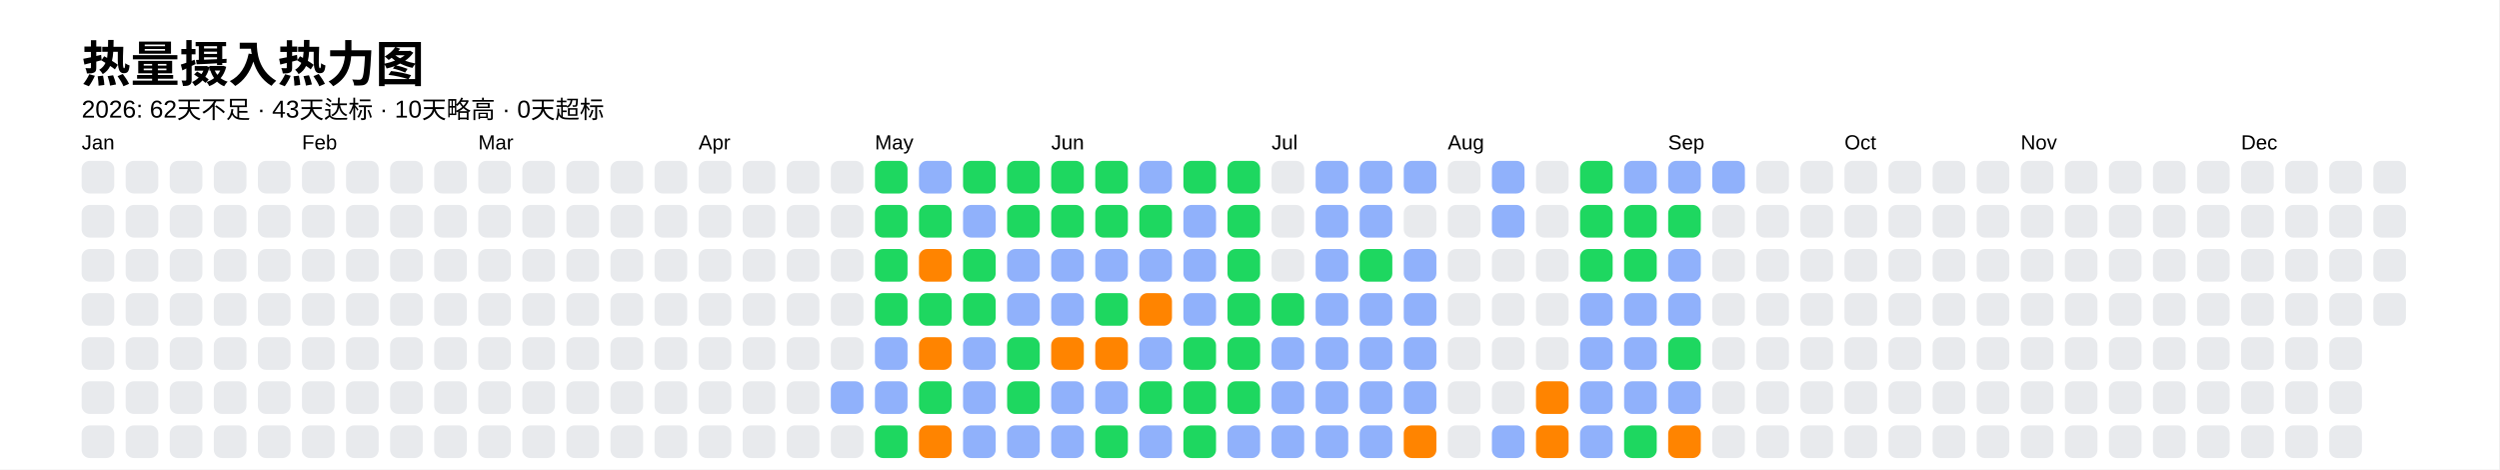
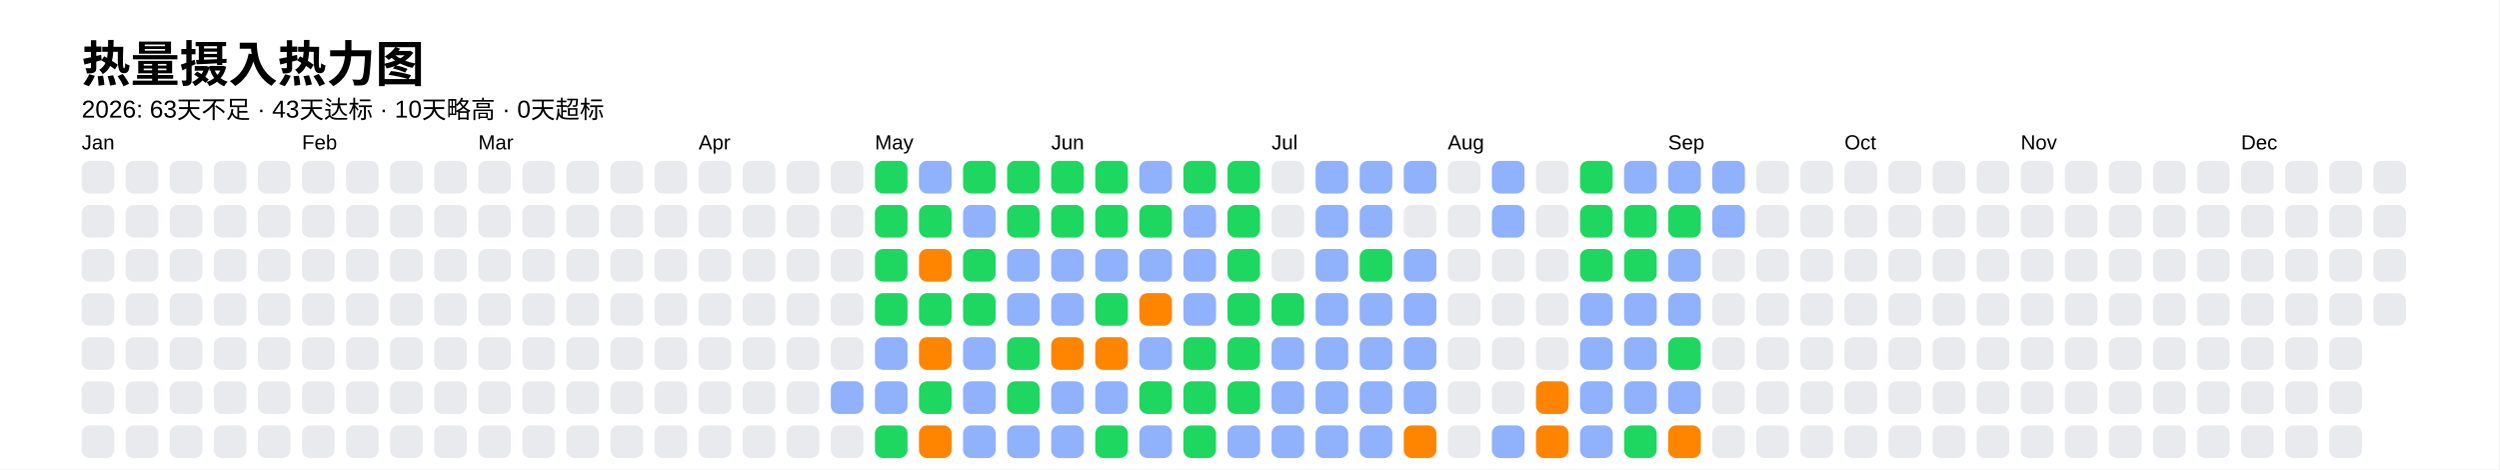
<svg xmlns="http://www.w3.org/2000/svg" style="background-color:white;" baseProfile="full" height="57.5mm" version="1.1" viewBox="0,0,306.2,57.5" width="306.2mm">
  <defs />
  <rect fill="#FFFFFF" height="57.5" width="306.2" x="0" y="0" />
  <text fill="#000000" style="font-size:6px; font-family:Arial; font-weight:bold;" x="10" y="10">热量摄入热力图</text>
-   <text fill="#000000" style="font-size:3px; font-family:Arial;" x="10" y="14.4">2026: 62天不足 · 43天达标 · 10天略高 · 0天超标</text>
+   <text fill="#000000" style="font-size:3px; font-family:Arial;" x="10" y="14.4">2026: 63天不足 · 43天达标 · 10天略高 · 0天超标</text>
  <text fill="#000000" style="font-size:2.5px; font-family:Arial" x="10" y="18.3">Jan</text>
  <rect fill="#E8EAED" height="4" rx="1" ry="1" width="4" x="10" y="19.7" />
  <rect fill="#E8EAED" height="4" rx="1" ry="1" width="4" x="10" y="25.1" />
  <rect fill="#E8EAED" height="4" rx="1" ry="1" width="4" x="10" y="30.5" />
  <rect fill="#E8EAED" height="4" rx="1" ry="1" width="4" x="10" y="35.9" />
  <rect fill="#E8EAED" height="4" rx="1" ry="1" width="4" x="10" y="41.3" />
  <rect fill="#E8EAED" height="4" rx="1" ry="1" width="4" x="10" y="46.7" />
  <rect fill="#E8EAED" height="4" rx="1" ry="1" width="4" x="10" y="52.1" />
  <rect fill="#E8EAED" height="4" rx="1" ry="1" width="4" x="15.4" y="19.7" />
  <rect fill="#E8EAED" height="4" rx="1" ry="1" width="4" x="15.4" y="25.1" />
  <rect fill="#E8EAED" height="4" rx="1" ry="1" width="4" x="15.4" y="30.5" />
  <rect fill="#E8EAED" height="4" rx="1" ry="1" width="4" x="15.4" y="35.9" />
  <rect fill="#E8EAED" height="4" rx="1" ry="1" width="4" x="15.4" y="41.3" />
  <rect fill="#E8EAED" height="4" rx="1" ry="1" width="4" x="15.4" y="46.7" />
  <rect fill="#E8EAED" height="4" rx="1" ry="1" width="4" x="15.4" y="52.1" />
  <rect fill="#E8EAED" height="4" rx="1" ry="1" width="4" x="20.8" y="19.7" />
  <rect fill="#E8EAED" height="4" rx="1" ry="1" width="4" x="20.8" y="25.1" />
  <rect fill="#E8EAED" height="4" rx="1" ry="1" width="4" x="20.8" y="30.5" />
  <rect fill="#E8EAED" height="4" rx="1" ry="1" width="4" x="20.8" y="35.9" />
  <rect fill="#E8EAED" height="4" rx="1" ry="1" width="4" x="20.8" y="41.3" />
  <rect fill="#E8EAED" height="4" rx="1" ry="1" width="4" x="20.8" y="46.7" />
  <rect fill="#E8EAED" height="4" rx="1" ry="1" width="4" x="20.8" y="52.1" />
  <rect fill="#E8EAED" height="4" rx="1" ry="1" width="4" x="26.2" y="19.7" />
  <rect fill="#E8EAED" height="4" rx="1" ry="1" width="4" x="26.2" y="25.1" />
  <rect fill="#E8EAED" height="4" rx="1" ry="1" width="4" x="26.2" y="30.5" />
  <rect fill="#E8EAED" height="4" rx="1" ry="1" width="4" x="26.2" y="35.9" />
  <rect fill="#E8EAED" height="4" rx="1" ry="1" width="4" x="26.2" y="41.3" />
  <rect fill="#E8EAED" height="4" rx="1" ry="1" width="4" x="26.2" y="46.7" />
  <rect fill="#E8EAED" height="4" rx="1" ry="1" width="4" x="26.2" y="52.1" />
  <rect fill="#E8EAED" height="4" rx="1" ry="1" width="4" x="31.6" y="19.7" />
  <rect fill="#E8EAED" height="4" rx="1" ry="1" width="4" x="31.6" y="25.1" />
  <rect fill="#E8EAED" height="4" rx="1" ry="1" width="4" x="31.6" y="30.5" />
  <rect fill="#E8EAED" height="4" rx="1" ry="1" width="4" x="31.6" y="35.9" />
  <rect fill="#E8EAED" height="4" rx="1" ry="1" width="4" x="31.6" y="41.3" />
  <rect fill="#E8EAED" height="4" rx="1" ry="1" width="4" x="31.6" y="46.7" />
  <rect fill="#E8EAED" height="4" rx="1" ry="1" width="4" x="31.6" y="52.1" />
  <text fill="#000000" style="font-size:2.5px; font-family:Arial" x="37.0" y="18.3">Feb</text>
  <rect fill="#E8EAED" height="4" rx="1" ry="1" width="4" x="37.0" y="19.7" />
  <rect fill="#E8EAED" height="4" rx="1" ry="1" width="4" x="37.0" y="25.1" />
  <rect fill="#E8EAED" height="4" rx="1" ry="1" width="4" x="37.0" y="30.5" />
  <rect fill="#E8EAED" height="4" rx="1" ry="1" width="4" x="37.0" y="35.9" />
  <rect fill="#E8EAED" height="4" rx="1" ry="1" width="4" x="37.0" y="41.3" />
  <rect fill="#E8EAED" height="4" rx="1" ry="1" width="4" x="37.0" y="46.7" />
  <rect fill="#E8EAED" height="4" rx="1" ry="1" width="4" x="37.0" y="52.1" />
  <rect fill="#E8EAED" height="4" rx="1" ry="1" width="4" x="42.4" y="19.7" />
  <rect fill="#E8EAED" height="4" rx="1" ry="1" width="4" x="42.4" y="25.1" />
  <rect fill="#E8EAED" height="4" rx="1" ry="1" width="4" x="42.4" y="30.5" />
  <rect fill="#E8EAED" height="4" rx="1" ry="1" width="4" x="42.4" y="35.9" />
  <rect fill="#E8EAED" height="4" rx="1" ry="1" width="4" x="42.4" y="41.3" />
  <rect fill="#E8EAED" height="4" rx="1" ry="1" width="4" x="42.4" y="46.7" />
  <rect fill="#E8EAED" height="4" rx="1" ry="1" width="4" x="42.4" y="52.1" />
  <rect fill="#E8EAED" height="4" rx="1" ry="1" width="4" x="47.8" y="19.7" />
  <rect fill="#E8EAED" height="4" rx="1" ry="1" width="4" x="47.8" y="25.1" />
  <rect fill="#E8EAED" height="4" rx="1" ry="1" width="4" x="47.8" y="30.5" />
  <rect fill="#E8EAED" height="4" rx="1" ry="1" width="4" x="47.8" y="35.9" />
  <rect fill="#E8EAED" height="4" rx="1" ry="1" width="4" x="47.8" y="41.3" />
  <rect fill="#E8EAED" height="4" rx="1" ry="1" width="4" x="47.8" y="46.7" />
  <rect fill="#E8EAED" height="4" rx="1" ry="1" width="4" x="47.8" y="52.1" />
  <rect fill="#E8EAED" height="4" rx="1" ry="1" width="4" x="53.2" y="19.7" />
  <rect fill="#E8EAED" height="4" rx="1" ry="1" width="4" x="53.2" y="25.1" />
  <rect fill="#E8EAED" height="4" rx="1" ry="1" width="4" x="53.2" y="30.5" />
  <rect fill="#E8EAED" height="4" rx="1" ry="1" width="4" x="53.2" y="35.9" />
  <rect fill="#E8EAED" height="4" rx="1" ry="1" width="4" x="53.2" y="41.3" />
  <rect fill="#E8EAED" height="4" rx="1" ry="1" width="4" x="53.2" y="46.7" />
  <rect fill="#E8EAED" height="4" rx="1" ry="1" width="4" x="53.2" y="52.1" />
  <text fill="#000000" style="font-size:2.5px; font-family:Arial" x="58.6" y="18.3">Mar</text>
  <rect fill="#E8EAED" height="4" rx="1" ry="1" width="4" x="58.6" y="19.7" />
  <rect fill="#E8EAED" height="4" rx="1" ry="1" width="4" x="58.6" y="25.1" />
  <rect fill="#E8EAED" height="4" rx="1" ry="1" width="4" x="58.6" y="30.5" />
  <rect fill="#E8EAED" height="4" rx="1" ry="1" width="4" x="58.6" y="35.9" />
  <rect fill="#E8EAED" height="4" rx="1" ry="1" width="4" x="58.6" y="41.3" />
  <rect fill="#E8EAED" height="4" rx="1" ry="1" width="4" x="58.6" y="46.7" />
  <rect fill="#E8EAED" height="4" rx="1" ry="1" width="4" x="58.6" y="52.1" />
  <rect fill="#E8EAED" height="4" rx="1" ry="1" width="4" x="64" y="19.7" />
  <rect fill="#E8EAED" height="4" rx="1" ry="1" width="4" x="64" y="25.1" />
  <rect fill="#E8EAED" height="4" rx="1" ry="1" width="4" x="64" y="30.5" />
  <rect fill="#E8EAED" height="4" rx="1" ry="1" width="4" x="64" y="35.9" />
  <rect fill="#E8EAED" height="4" rx="1" ry="1" width="4" x="64" y="41.3" />
  <rect fill="#E8EAED" height="4" rx="1" ry="1" width="4" x="64" y="46.7" />
  <rect fill="#E8EAED" height="4" rx="1" ry="1" width="4" x="64" y="52.1" />
  <rect fill="#E8EAED" height="4" rx="1" ry="1" width="4" x="69.4" y="19.7" />
  <rect fill="#E8EAED" height="4" rx="1" ry="1" width="4" x="69.4" y="25.1" />
  <rect fill="#E8EAED" height="4" rx="1" ry="1" width="4" x="69.4" y="30.5" />
  <rect fill="#E8EAED" height="4" rx="1" ry="1" width="4" x="69.4" y="35.9" />
  <rect fill="#E8EAED" height="4" rx="1" ry="1" width="4" x="69.4" y="41.3" />
  <rect fill="#E8EAED" height="4" rx="1" ry="1" width="4" x="69.4" y="46.7" />
  <rect fill="#E8EAED" height="4" rx="1" ry="1" width="4" x="69.4" y="52.1" />
  <rect fill="#E8EAED" height="4" rx="1" ry="1" width="4" x="74.8" y="19.7" />
  <rect fill="#E8EAED" height="4" rx="1" ry="1" width="4" x="74.8" y="25.1" />
  <rect fill="#E8EAED" height="4" rx="1" ry="1" width="4" x="74.8" y="30.5" />
  <rect fill="#E8EAED" height="4" rx="1" ry="1" width="4" x="74.8" y="35.9" />
  <rect fill="#E8EAED" height="4" rx="1" ry="1" width="4" x="74.8" y="41.3" />
  <rect fill="#E8EAED" height="4" rx="1" ry="1" width="4" x="74.8" y="46.7" />
  <rect fill="#E8EAED" height="4" rx="1" ry="1" width="4" x="74.8" y="52.1" />
  <rect fill="#E8EAED" height="4" rx="1" ry="1" width="4" x="80.2" y="19.7" />
  <rect fill="#E8EAED" height="4" rx="1" ry="1" width="4" x="80.2" y="25.1" />
  <rect fill="#E8EAED" height="4" rx="1" ry="1" width="4" x="80.2" y="30.5" />
  <rect fill="#E8EAED" height="4" rx="1" ry="1" width="4" x="80.2" y="35.9" />
  <rect fill="#E8EAED" height="4" rx="1" ry="1" width="4" x="80.2" y="41.3" />
  <rect fill="#E8EAED" height="4" rx="1" ry="1" width="4" x="80.2" y="46.7" />
  <rect fill="#E8EAED" height="4" rx="1" ry="1" width="4" x="80.2" y="52.1" />
  <text fill="#000000" style="font-size:2.5px; font-family:Arial" x="85.6" y="18.3">Apr</text>
  <rect fill="#E8EAED" height="4" rx="1" ry="1" width="4" x="85.6" y="19.7" />
  <rect fill="#E8EAED" height="4" rx="1" ry="1" width="4" x="85.6" y="25.1" />
  <rect fill="#E8EAED" height="4" rx="1" ry="1" width="4" x="85.6" y="30.5" />
  <rect fill="#E8EAED" height="4" rx="1" ry="1" width="4" x="85.6" y="35.9" />
  <rect fill="#E8EAED" height="4" rx="1" ry="1" width="4" x="85.6" y="41.3" />
  <rect fill="#E8EAED" height="4" rx="1" ry="1" width="4" x="85.6" y="46.7" />
  <rect fill="#E8EAED" height="4" rx="1" ry="1" width="4" x="85.6" y="52.1" />
  <rect fill="#E8EAED" height="4" rx="1" ry="1" width="4" x="91" y="19.7" />
  <rect fill="#E8EAED" height="4" rx="1" ry="1" width="4" x="91" y="25.1" />
  <rect fill="#E8EAED" height="4" rx="1" ry="1" width="4" x="91" y="30.5" />
  <rect fill="#E8EAED" height="4" rx="1" ry="1" width="4" x="91" y="35.9" />
  <rect fill="#E8EAED" height="4" rx="1" ry="1" width="4" x="91" y="41.3" />
  <rect fill="#E8EAED" height="4" rx="1" ry="1" width="4" x="91" y="46.7" />
  <rect fill="#E8EAED" height="4" rx="1" ry="1" width="4" x="91" y="52.1" />
  <rect fill="#E8EAED" height="4" rx="1" ry="1" width="4" x="96.4" y="19.7" />
  <rect fill="#E8EAED" height="4" rx="1" ry="1" width="4" x="96.4" y="25.1" />
  <rect fill="#E8EAED" height="4" rx="1" ry="1" width="4" x="96.4" y="30.5" />
  <rect fill="#E8EAED" height="4" rx="1" ry="1" width="4" x="96.4" y="35.9" />
  <rect fill="#E8EAED" height="4" rx="1" ry="1" width="4" x="96.4" y="41.3" />
  <rect fill="#E8EAED" height="4" rx="1" ry="1" width="4" x="96.4" y="46.7" />
  <rect fill="#E8EAED" height="4" rx="1" ry="1" width="4" x="96.4" y="52.1" />
  <rect fill="#E8EAED" height="4" rx="1" ry="1" width="4" x="101.8" y="19.7" />
  <rect fill="#E8EAED" height="4" rx="1" ry="1" width="4" x="101.8" y="25.1" />
  <rect fill="#E8EAED" height="4" rx="1" ry="1" width="4" x="101.8" y="30.5" />
  <rect fill="#E8EAED" height="4" rx="1" ry="1" width="4" x="101.8" y="35.9" />
  <rect fill="#E8EAED" height="4" rx="1" ry="1" width="4" x="101.8" y="41.3" />
  <rect fill="#90b1fb" height="4" rx="1" ry="1" width="4" x="101.8" y="46.7" />
  <rect fill="#E8EAED" height="4" rx="1" ry="1" width="4" x="101.8" y="52.1" />
  <text fill="#000000" style="font-size:2.5px; font-family:Arial" x="107.2" y="18.3">May</text>
  <rect fill="#1ed760" height="4" rx="1" ry="1" width="4" x="107.2" y="19.7" />
  <rect fill="#1ed760" height="4" rx="1" ry="1" width="4" x="107.2" y="25.1" />
  <rect fill="#1ed760" height="4" rx="1" ry="1" width="4" x="107.2" y="30.5" />
  <rect fill="#1ed760" height="4" rx="1" ry="1" width="4" x="107.2" y="35.9" />
  <rect fill="#90b1fb" height="4" rx="1" ry="1" width="4" x="107.2" y="41.3" />
  <rect fill="#90b1fb" height="4" rx="1" ry="1" width="4" x="107.2" y="46.7" />
  <rect fill="#1ed760" height="4" rx="1" ry="1" width="4" x="107.2" y="52.1" />
  <rect fill="#90b1fb" height="4" rx="1" ry="1" width="4" x="112.6" y="19.7" />
  <rect fill="#1ed760" height="4" rx="1" ry="1" width="4" x="112.6" y="25.1" />
  <rect fill="#ff8400" height="4" rx="1" ry="1" width="4" x="112.6" y="30.5" />
  <rect fill="#1ed760" height="4" rx="1" ry="1" width="4" x="112.6" y="35.9" />
  <rect fill="#ff8400" height="4" rx="1" ry="1" width="4" x="112.6" y="41.3" />
  <rect fill="#1ed760" height="4" rx="1" ry="1" width="4" x="112.6" y="46.7" />
  <rect fill="#ff8400" height="4" rx="1" ry="1" width="4" x="112.6" y="52.1" />
  <rect fill="#1ed760" height="4" rx="1" ry="1" width="4" x="118" y="19.7" />
  <rect fill="#90b1fb" height="4" rx="1" ry="1" width="4" x="118" y="25.1" />
  <rect fill="#1ed760" height="4" rx="1" ry="1" width="4" x="118" y="30.5" />
  <rect fill="#1ed760" height="4" rx="1" ry="1" width="4" x="118" y="35.9" />
  <rect fill="#90b1fb" height="4" rx="1" ry="1" width="4" x="118" y="41.3" />
  <rect fill="#90b1fb" height="4" rx="1" ry="1" width="4" x="118" y="46.7" />
  <rect fill="#90b1fb" height="4" rx="1" ry="1" width="4" x="118" y="52.1" />
  <rect fill="#1ed760" height="4" rx="1" ry="1" width="4" x="123.4" y="19.7" />
  <rect fill="#1ed760" height="4" rx="1" ry="1" width="4" x="123.4" y="25.1" />
  <rect fill="#90b1fb" height="4" rx="1" ry="1" width="4" x="123.4" y="30.5" />
  <rect fill="#90b1fb" height="4" rx="1" ry="1" width="4" x="123.4" y="35.9" />
  <rect fill="#1ed760" height="4" rx="1" ry="1" width="4" x="123.4" y="41.3" />
  <rect fill="#1ed760" height="4" rx="1" ry="1" width="4" x="123.4" y="46.7" />
  <rect fill="#90b1fb" height="4" rx="1" ry="1" width="4" x="123.4" y="52.1" />
  <text fill="#000000" style="font-size:2.5px; font-family:Arial" x="128.8" y="18.3">Jun</text>
  <rect fill="#1ed760" height="4" rx="1" ry="1" width="4" x="128.8" y="19.7" />
  <rect fill="#1ed760" height="4" rx="1" ry="1" width="4" x="128.8" y="25.1" />
  <rect fill="#90b1fb" height="4" rx="1" ry="1" width="4" x="128.8" y="30.5" />
  <rect fill="#90b1fb" height="4" rx="1" ry="1" width="4" x="128.8" y="35.9" />
  <rect fill="#ff8400" height="4" rx="1" ry="1" width="4" x="128.8" y="41.3" />
  <rect fill="#90b1fb" height="4" rx="1" ry="1" width="4" x="128.8" y="46.7" />
  <rect fill="#90b1fb" height="4" rx="1" ry="1" width="4" x="128.8" y="52.1" />
  <rect fill="#1ed760" height="4" rx="1" ry="1" width="4" x="134.2" y="19.7" />
  <rect fill="#1ed760" height="4" rx="1" ry="1" width="4" x="134.2" y="25.1" />
  <rect fill="#90b1fb" height="4" rx="1" ry="1" width="4" x="134.2" y="30.5" />
  <rect fill="#1ed760" height="4" rx="1" ry="1" width="4" x="134.2" y="35.9" />
  <rect fill="#ff8400" height="4" rx="1" ry="1" width="4" x="134.2" y="41.3" />
  <rect fill="#90b1fb" height="4" rx="1" ry="1" width="4" x="134.2" y="46.7" />
  <rect fill="#1ed760" height="4" rx="1" ry="1" width="4" x="134.2" y="52.1" />
  <rect fill="#90b1fb" height="4" rx="1" ry="1" width="4" x="139.6" y="19.7" />
  <rect fill="#1ed760" height="4" rx="1" ry="1" width="4" x="139.6" y="25.1" />
  <rect fill="#90b1fb" height="4" rx="1" ry="1" width="4" x="139.6" y="30.5" />
  <rect fill="#ff8400" height="4" rx="1" ry="1" width="4" x="139.6" y="35.9" />
  <rect fill="#90b1fb" height="4" rx="1" ry="1" width="4" x="139.6" y="41.3" />
  <rect fill="#1ed760" height="4" rx="1" ry="1" width="4" x="139.6" y="46.7" />
  <rect fill="#90b1fb" height="4" rx="1" ry="1" width="4" x="139.6" y="52.1" />
  <rect fill="#1ed760" height="4" rx="1" ry="1" width="4" x="145" y="19.7" />
  <rect fill="#90b1fb" height="4" rx="1" ry="1" width="4" x="145" y="25.1" />
  <rect fill="#90b1fb" height="4" rx="1" ry="1" width="4" x="145" y="30.5" />
  <rect fill="#90b1fb" height="4" rx="1" ry="1" width="4" x="145" y="35.9" />
  <rect fill="#1ed760" height="4" rx="1" ry="1" width="4" x="145" y="41.3" />
  <rect fill="#1ed760" height="4" rx="1" ry="1" width="4" x="145" y="46.7" />
  <rect fill="#1ed760" height="4" rx="1" ry="1" width="4" x="145" y="52.1" />
  <rect fill="#1ed760" height="4" rx="1" ry="1" width="4" x="150.4" y="19.7" />
  <rect fill="#1ed760" height="4" rx="1" ry="1" width="4" x="150.4" y="25.1" />
  <rect fill="#1ed760" height="4" rx="1" ry="1" width="4" x="150.4" y="30.5" />
  <rect fill="#1ed760" height="4" rx="1" ry="1" width="4" x="150.4" y="35.9" />
  <rect fill="#1ed760" height="4" rx="1" ry="1" width="4" x="150.4" y="41.3" />
  <rect fill="#1ed760" height="4" rx="1" ry="1" width="4" x="150.4" y="46.7" />
  <rect fill="#90b1fb" height="4" rx="1" ry="1" width="4" x="150.4" y="52.1" />
  <text fill="#000000" style="font-size:2.5px; font-family:Arial" x="155.8" y="18.3">Jul</text>
  <rect fill="#E8EAED" height="4" rx="1" ry="1" width="4" x="155.8" y="19.7" />
  <rect fill="#E8EAED" height="4" rx="1" ry="1" width="4" x="155.8" y="25.1" />
  <rect fill="#E8EAED" height="4" rx="1" ry="1" width="4" x="155.8" y="30.5" />
  <rect fill="#1ed760" height="4" rx="1" ry="1" width="4" x="155.8" y="35.9" />
  <rect fill="#90b1fb" height="4" rx="1" ry="1" width="4" x="155.8" y="41.3" />
  <rect fill="#90b1fb" height="4" rx="1" ry="1" width="4" x="155.8" y="46.7" />
  <rect fill="#90b1fb" height="4" rx="1" ry="1" width="4" x="155.8" y="52.1" />
  <rect fill="#90b1fb" height="4" rx="1" ry="1" width="4" x="161.2" y="19.7" />
  <rect fill="#90b1fb" height="4" rx="1" ry="1" width="4" x="161.2" y="25.1" />
  <rect fill="#90b1fb" height="4" rx="1" ry="1" width="4" x="161.2" y="30.5" />
  <rect fill="#90b1fb" height="4" rx="1" ry="1" width="4" x="161.2" y="35.9" />
  <rect fill="#90b1fb" height="4" rx="1" ry="1" width="4" x="161.2" y="41.3" />
  <rect fill="#90b1fb" height="4" rx="1" ry="1" width="4" x="161.2" y="46.7" />
  <rect fill="#90b1fb" height="4" rx="1" ry="1" width="4" x="161.2" y="52.1" />
  <rect fill="#90b1fb" height="4" rx="1" ry="1" width="4" x="166.6" y="19.7" />
  <rect fill="#90b1fb" height="4" rx="1" ry="1" width="4" x="166.6" y="25.1" />
  <rect fill="#1ed760" height="4" rx="1" ry="1" width="4" x="166.6" y="30.5" />
  <rect fill="#90b1fb" height="4" rx="1" ry="1" width="4" x="166.6" y="35.9" />
  <rect fill="#90b1fb" height="4" rx="1" ry="1" width="4" x="166.6" y="41.3" />
  <rect fill="#90b1fb" height="4" rx="1" ry="1" width="4" x="166.6" y="46.7" />
  <rect fill="#90b1fb" height="4" rx="1" ry="1" width="4" x="166.6" y="52.1" />
  <rect fill="#90b1fb" height="4" rx="1" ry="1" width="4" x="172" y="19.7" />
  <rect fill="#E8EAED" height="4" rx="1" ry="1" width="4" x="172" y="25.1" />
  <rect fill="#90b1fb" height="4" rx="1" ry="1" width="4" x="172" y="30.5" />
  <rect fill="#90b1fb" height="4" rx="1" ry="1" width="4" x="172" y="35.9" />
  <rect fill="#90b1fb" height="4" rx="1" ry="1" width="4" x="172" y="41.3" />
  <rect fill="#90b1fb" height="4" rx="1" ry="1" width="4" x="172" y="46.7" />
  <rect fill="#ff8400" height="4" rx="1" ry="1" width="4" x="172" y="52.1" />
  <text fill="#000000" style="font-size:2.5px; font-family:Arial" x="177.4" y="18.3">Aug</text>
  <rect fill="#E8EAED" height="4" rx="1" ry="1" width="4" x="177.4" y="19.7" />
  <rect fill="#E8EAED" height="4" rx="1" ry="1" width="4" x="177.4" y="25.1" />
  <rect fill="#E8EAED" height="4" rx="1" ry="1" width="4" x="177.4" y="30.5" />
  <rect fill="#E8EAED" height="4" rx="1" ry="1" width="4" x="177.4" y="35.9" />
  <rect fill="#E8EAED" height="4" rx="1" ry="1" width="4" x="177.4" y="41.3" />
  <rect fill="#E8EAED" height="4" rx="1" ry="1" width="4" x="177.4" y="46.7" />
  <rect fill="#E8EAED" height="4" rx="1" ry="1" width="4" x="177.4" y="52.1" />
  <rect fill="#90b1fb" height="4" rx="1" ry="1" width="4" x="182.8" y="19.7" />
  <rect fill="#90b1fb" height="4" rx="1" ry="1" width="4" x="182.8" y="25.1" />
  <rect fill="#E8EAED" height="4" rx="1" ry="1" width="4" x="182.8" y="30.5" />
  <rect fill="#E8EAED" height="4" rx="1" ry="1" width="4" x="182.8" y="35.9" />
  <rect fill="#E8EAED" height="4" rx="1" ry="1" width="4" x="182.8" y="41.3" />
  <rect fill="#E8EAED" height="4" rx="1" ry="1" width="4" x="182.8" y="46.7" />
  <rect fill="#90b1fb" height="4" rx="1" ry="1" width="4" x="182.8" y="52.1" />
  <rect fill="#E8EAED" height="4" rx="1" ry="1" width="4" x="188.2" y="19.7" />
  <rect fill="#E8EAED" height="4" rx="1" ry="1" width="4" x="188.2" y="25.1" />
  <rect fill="#E8EAED" height="4" rx="1" ry="1" width="4" x="188.2" y="30.5" />
  <rect fill="#E8EAED" height="4" rx="1" ry="1" width="4" x="188.2" y="35.9" />
  <rect fill="#E8EAED" height="4" rx="1" ry="1" width="4" x="188.2" y="41.3" />
  <rect fill="#ff8400" height="4" rx="1" ry="1" width="4" x="188.2" y="46.7" />
  <rect fill="#ff8400" height="4" rx="1" ry="1" width="4" x="188.2" y="52.1" />
  <rect fill="#1ed760" height="4" rx="1" ry="1" width="4" x="193.6" y="19.7" />
  <rect fill="#1ed760" height="4" rx="1" ry="1" width="4" x="193.6" y="25.1" />
  <rect fill="#1ed760" height="4" rx="1" ry="1" width="4" x="193.6" y="30.5" />
  <rect fill="#90b1fb" height="4" rx="1" ry="1" width="4" x="193.6" y="35.9" />
  <rect fill="#90b1fb" height="4" rx="1" ry="1" width="4" x="193.6" y="41.3" />
  <rect fill="#90b1fb" height="4" rx="1" ry="1" width="4" x="193.6" y="46.7" />
  <rect fill="#90b1fb" height="4" rx="1" ry="1" width="4" x="193.6" y="52.1" />
  <rect fill="#90b1fb" height="4" rx="1" ry="1" width="4" x="199" y="19.7" />
  <rect fill="#1ed760" height="4" rx="1" ry="1" width="4" x="199" y="25.1" />
  <rect fill="#1ed760" height="4" rx="1" ry="1" width="4" x="199" y="30.5" />
  <rect fill="#90b1fb" height="4" rx="1" ry="1" width="4" x="199" y="35.9" />
  <rect fill="#90b1fb" height="4" rx="1" ry="1" width="4" x="199" y="41.3" />
  <rect fill="#90b1fb" height="4" rx="1" ry="1" width="4" x="199" y="46.7" />
  <rect fill="#1ed760" height="4" rx="1" ry="1" width="4" x="199" y="52.1" />
  <text fill="#000000" style="font-size:2.5px; font-family:Arial" x="204.4" y="18.3">Sep</text>
  <rect fill="#90b1fb" height="4" rx="1" ry="1" width="4" x="204.4" y="19.7" />
  <rect fill="#1ed760" height="4" rx="1" ry="1" width="4" x="204.4" y="25.1" />
  <rect fill="#90b1fb" height="4" rx="1" ry="1" width="4" x="204.4" y="30.5" />
  <rect fill="#90b1fb" height="4" rx="1" ry="1" width="4" x="204.4" y="35.9" />
  <rect fill="#1ed760" height="4" rx="1" ry="1" width="4" x="204.4" y="41.3" />
  <rect fill="#90b1fb" height="4" rx="1" ry="1" width="4" x="204.4" y="46.7" />
  <rect fill="#ff8400" height="4" rx="1" ry="1" width="4" x="204.4" y="52.1" />
  <rect fill="#90b1fb" height="4" rx="1" ry="1" width="4" x="209.8" y="19.7" />
-   <rect fill="#E8EAED" height="4" rx="1" ry="1" width="4" x="209.8" y="25.1" />
+   <rect fill="#90b1fb" height="4" rx="1" ry="1" width="4" x="209.8" y="25.1" />
  <rect fill="#E8EAED" height="4" rx="1" ry="1" width="4" x="209.8" y="30.5" />
  <rect fill="#E8EAED" height="4" rx="1" ry="1" width="4" x="209.8" y="35.9" />
  <rect fill="#E8EAED" height="4" rx="1" ry="1" width="4" x="209.8" y="41.3" />
  <rect fill="#E8EAED" height="4" rx="1" ry="1" width="4" x="209.8" y="46.7" />
  <rect fill="#E8EAED" height="4" rx="1" ry="1" width="4" x="209.8" y="52.1" />
  <rect fill="#E8EAED" height="4" rx="1" ry="1" width="4" x="215.2" y="19.7" />
  <rect fill="#E8EAED" height="4" rx="1" ry="1" width="4" x="215.2" y="25.1" />
  <rect fill="#E8EAED" height="4" rx="1" ry="1" width="4" x="215.2" y="30.5" />
  <rect fill="#E8EAED" height="4" rx="1" ry="1" width="4" x="215.2" y="35.9" />
  <rect fill="#E8EAED" height="4" rx="1" ry="1" width="4" x="215.2" y="41.3" />
  <rect fill="#E8EAED" height="4" rx="1" ry="1" width="4" x="215.2" y="46.7" />
  <rect fill="#E8EAED" height="4" rx="1" ry="1" width="4" x="215.2" y="52.1" />
  <rect fill="#E8EAED" height="4" rx="1" ry="1" width="4" x="220.6" y="19.7" />
  <rect fill="#E8EAED" height="4" rx="1" ry="1" width="4" x="220.6" y="25.1" />
  <rect fill="#E8EAED" height="4" rx="1" ry="1" width="4" x="220.6" y="30.5" />
  <rect fill="#E8EAED" height="4" rx="1" ry="1" width="4" x="220.6" y="35.9" />
  <rect fill="#E8EAED" height="4" rx="1" ry="1" width="4" x="220.6" y="41.3" />
  <rect fill="#E8EAED" height="4" rx="1" ry="1" width="4" x="220.6" y="46.7" />
  <rect fill="#E8EAED" height="4" rx="1" ry="1" width="4" x="220.6" y="52.1" />
  <text fill="#000000" style="font-size:2.5px; font-family:Arial" x="226" y="18.3">Oct</text>
  <rect fill="#E8EAED" height="4" rx="1" ry="1" width="4" x="226" y="19.7" />
  <rect fill="#E8EAED" height="4" rx="1" ry="1" width="4" x="226" y="25.1" />
  <rect fill="#E8EAED" height="4" rx="1" ry="1" width="4" x="226" y="30.5" />
  <rect fill="#E8EAED" height="4" rx="1" ry="1" width="4" x="226" y="35.9" />
  <rect fill="#E8EAED" height="4" rx="1" ry="1" width="4" x="226" y="41.3" />
  <rect fill="#E8EAED" height="4" rx="1" ry="1" width="4" x="226" y="46.7" />
  <rect fill="#E8EAED" height="4" rx="1" ry="1" width="4" x="226" y="52.1" />
  <rect fill="#E8EAED" height="4" rx="1" ry="1" width="4" x="231.4" y="19.7" />
  <rect fill="#E8EAED" height="4" rx="1" ry="1" width="4" x="231.4" y="25.1" />
  <rect fill="#E8EAED" height="4" rx="1" ry="1" width="4" x="231.4" y="30.5" />
  <rect fill="#E8EAED" height="4" rx="1" ry="1" width="4" x="231.4" y="35.9" />
  <rect fill="#E8EAED" height="4" rx="1" ry="1" width="4" x="231.4" y="41.3" />
  <rect fill="#E8EAED" height="4" rx="1" ry="1" width="4" x="231.4" y="46.7" />
  <rect fill="#E8EAED" height="4" rx="1" ry="1" width="4" x="231.4" y="52.1" />
  <rect fill="#E8EAED" height="4" rx="1" ry="1" width="4" x="236.8" y="19.7" />
  <rect fill="#E8EAED" height="4" rx="1" ry="1" width="4" x="236.8" y="25.1" />
  <rect fill="#E8EAED" height="4" rx="1" ry="1" width="4" x="236.8" y="30.5" />
  <rect fill="#E8EAED" height="4" rx="1" ry="1" width="4" x="236.8" y="35.9" />
  <rect fill="#E8EAED" height="4" rx="1" ry="1" width="4" x="236.8" y="41.3" />
  <rect fill="#E8EAED" height="4" rx="1" ry="1" width="4" x="236.8" y="46.7" />
  <rect fill="#E8EAED" height="4" rx="1" ry="1" width="4" x="236.8" y="52.1" />
  <rect fill="#E8EAED" height="4" rx="1" ry="1" width="4" x="242.2" y="19.7" />
  <rect fill="#E8EAED" height="4" rx="1" ry="1" width="4" x="242.2" y="25.1" />
  <rect fill="#E8EAED" height="4" rx="1" ry="1" width="4" x="242.2" y="30.5" />
  <rect fill="#E8EAED" height="4" rx="1" ry="1" width="4" x="242.2" y="35.9" />
  <rect fill="#E8EAED" height="4" rx="1" ry="1" width="4" x="242.2" y="41.3" />
  <rect fill="#E8EAED" height="4" rx="1" ry="1" width="4" x="242.2" y="46.7" />
  <rect fill="#E8EAED" height="4" rx="1" ry="1" width="4" x="242.2" y="52.1" />
  <text fill="#000000" style="font-size:2.5px; font-family:Arial" x="247.6" y="18.3">Nov</text>
  <rect fill="#E8EAED" height="4" rx="1" ry="1" width="4" x="247.6" y="19.7" />
  <rect fill="#E8EAED" height="4" rx="1" ry="1" width="4" x="247.6" y="25.1" />
  <rect fill="#E8EAED" height="4" rx="1" ry="1" width="4" x="247.6" y="30.5" />
  <rect fill="#E8EAED" height="4" rx="1" ry="1" width="4" x="247.6" y="35.9" />
  <rect fill="#E8EAED" height="4" rx="1" ry="1" width="4" x="247.6" y="41.3" />
  <rect fill="#E8EAED" height="4" rx="1" ry="1" width="4" x="247.6" y="46.7" />
  <rect fill="#E8EAED" height="4" rx="1" ry="1" width="4" x="247.6" y="52.1" />
  <rect fill="#E8EAED" height="4" rx="1" ry="1" width="4" x="253" y="19.7" />
  <rect fill="#E8EAED" height="4" rx="1" ry="1" width="4" x="253" y="25.1" />
  <rect fill="#E8EAED" height="4" rx="1" ry="1" width="4" x="253" y="30.5" />
  <rect fill="#E8EAED" height="4" rx="1" ry="1" width="4" x="253" y="35.9" />
  <rect fill="#E8EAED" height="4" rx="1" ry="1" width="4" x="253" y="41.3" />
  <rect fill="#E8EAED" height="4" rx="1" ry="1" width="4" x="253" y="46.7" />
  <rect fill="#E8EAED" height="4" rx="1" ry="1" width="4" x="253" y="52.1" />
  <rect fill="#E8EAED" height="4" rx="1" ry="1" width="4" x="258.4" y="19.7" />
  <rect fill="#E8EAED" height="4" rx="1" ry="1" width="4" x="258.4" y="25.1" />
  <rect fill="#E8EAED" height="4" rx="1" ry="1" width="4" x="258.4" y="30.5" />
  <rect fill="#E8EAED" height="4" rx="1" ry="1" width="4" x="258.4" y="35.9" />
  <rect fill="#E8EAED" height="4" rx="1" ry="1" width="4" x="258.4" y="41.3" />
  <rect fill="#E8EAED" height="4" rx="1" ry="1" width="4" x="258.4" y="46.7" />
  <rect fill="#E8EAED" height="4" rx="1" ry="1" width="4" x="258.4" y="52.1" />
  <rect fill="#E8EAED" height="4" rx="1" ry="1" width="4" x="263.8" y="19.7" />
  <rect fill="#E8EAED" height="4" rx="1" ry="1" width="4" x="263.8" y="25.1" />
  <rect fill="#E8EAED" height="4" rx="1" ry="1" width="4" x="263.8" y="30.5" />
  <rect fill="#E8EAED" height="4" rx="1" ry="1" width="4" x="263.8" y="35.9" />
  <rect fill="#E8EAED" height="4" rx="1" ry="1" width="4" x="263.8" y="41.3" />
  <rect fill="#E8EAED" height="4" rx="1" ry="1" width="4" x="263.8" y="46.7" />
  <rect fill="#E8EAED" height="4" rx="1" ry="1" width="4" x="263.8" y="52.1" />
  <rect fill="#E8EAED" height="4" rx="1" ry="1" width="4" x="269.2" y="19.7" />
  <rect fill="#E8EAED" height="4" rx="1" ry="1" width="4" x="269.2" y="25.1" />
  <rect fill="#E8EAED" height="4" rx="1" ry="1" width="4" x="269.2" y="30.5" />
  <rect fill="#E8EAED" height="4" rx="1" ry="1" width="4" x="269.2" y="35.9" />
  <rect fill="#E8EAED" height="4" rx="1" ry="1" width="4" x="269.2" y="41.3" />
  <rect fill="#E8EAED" height="4" rx="1" ry="1" width="4" x="269.2" y="46.7" />
  <rect fill="#E8EAED" height="4" rx="1" ry="1" width="4" x="269.2" y="52.1" />
  <text fill="#000000" style="font-size:2.5px; font-family:Arial" x="274.6" y="18.3">Dec</text>
  <rect fill="#E8EAED" height="4" rx="1" ry="1" width="4" x="274.6" y="19.7" />
  <rect fill="#E8EAED" height="4" rx="1" ry="1" width="4" x="274.6" y="25.1" />
  <rect fill="#E8EAED" height="4" rx="1" ry="1" width="4" x="274.6" y="30.5" />
  <rect fill="#E8EAED" height="4" rx="1" ry="1" width="4" x="274.6" y="35.9" />
  <rect fill="#E8EAED" height="4" rx="1" ry="1" width="4" x="274.6" y="41.3" />
  <rect fill="#E8EAED" height="4" rx="1" ry="1" width="4" x="274.6" y="46.7" />
  <rect fill="#E8EAED" height="4" rx="1" ry="1" width="4" x="274.6" y="52.1" />
  <rect fill="#E8EAED" height="4" rx="1" ry="1" width="4" x="280" y="19.7" />
  <rect fill="#E8EAED" height="4" rx="1" ry="1" width="4" x="280" y="25.1" />
  <rect fill="#E8EAED" height="4" rx="1" ry="1" width="4" x="280" y="30.5" />
  <rect fill="#E8EAED" height="4" rx="1" ry="1" width="4" x="280" y="35.9" />
  <rect fill="#E8EAED" height="4" rx="1" ry="1" width="4" x="280" y="41.3" />
  <rect fill="#E8EAED" height="4" rx="1" ry="1" width="4" x="280" y="46.7" />
  <rect fill="#E8EAED" height="4" rx="1" ry="1" width="4" x="280" y="52.1" />
  <rect fill="#E8EAED" height="4" rx="1" ry="1" width="4" x="285.4" y="19.7" />
  <rect fill="#E8EAED" height="4" rx="1" ry="1" width="4" x="285.4" y="25.1" />
  <rect fill="#E8EAED" height="4" rx="1" ry="1" width="4" x="285.4" y="30.5" />
  <rect fill="#E8EAED" height="4" rx="1" ry="1" width="4" x="285.4" y="35.9" />
  <rect fill="#E8EAED" height="4" rx="1" ry="1" width="4" x="285.4" y="41.3" />
  <rect fill="#E8EAED" height="4" rx="1" ry="1" width="4" x="285.4" y="46.7" />
  <rect fill="#E8EAED" height="4" rx="1" ry="1" width="4" x="285.4" y="52.1" />
  <rect fill="#E8EAED" height="4" rx="1" ry="1" width="4" x="290.8" y="19.7" />
  <rect fill="#E8EAED" height="4" rx="1" ry="1" width="4" x="290.8" y="25.1" />
  <rect fill="#E8EAED" height="4" rx="1" ry="1" width="4" x="290.8" y="30.5" />
  <rect fill="#E8EAED" height="4" rx="1" ry="1" width="4" x="290.8" y="35.9" />
</svg>
